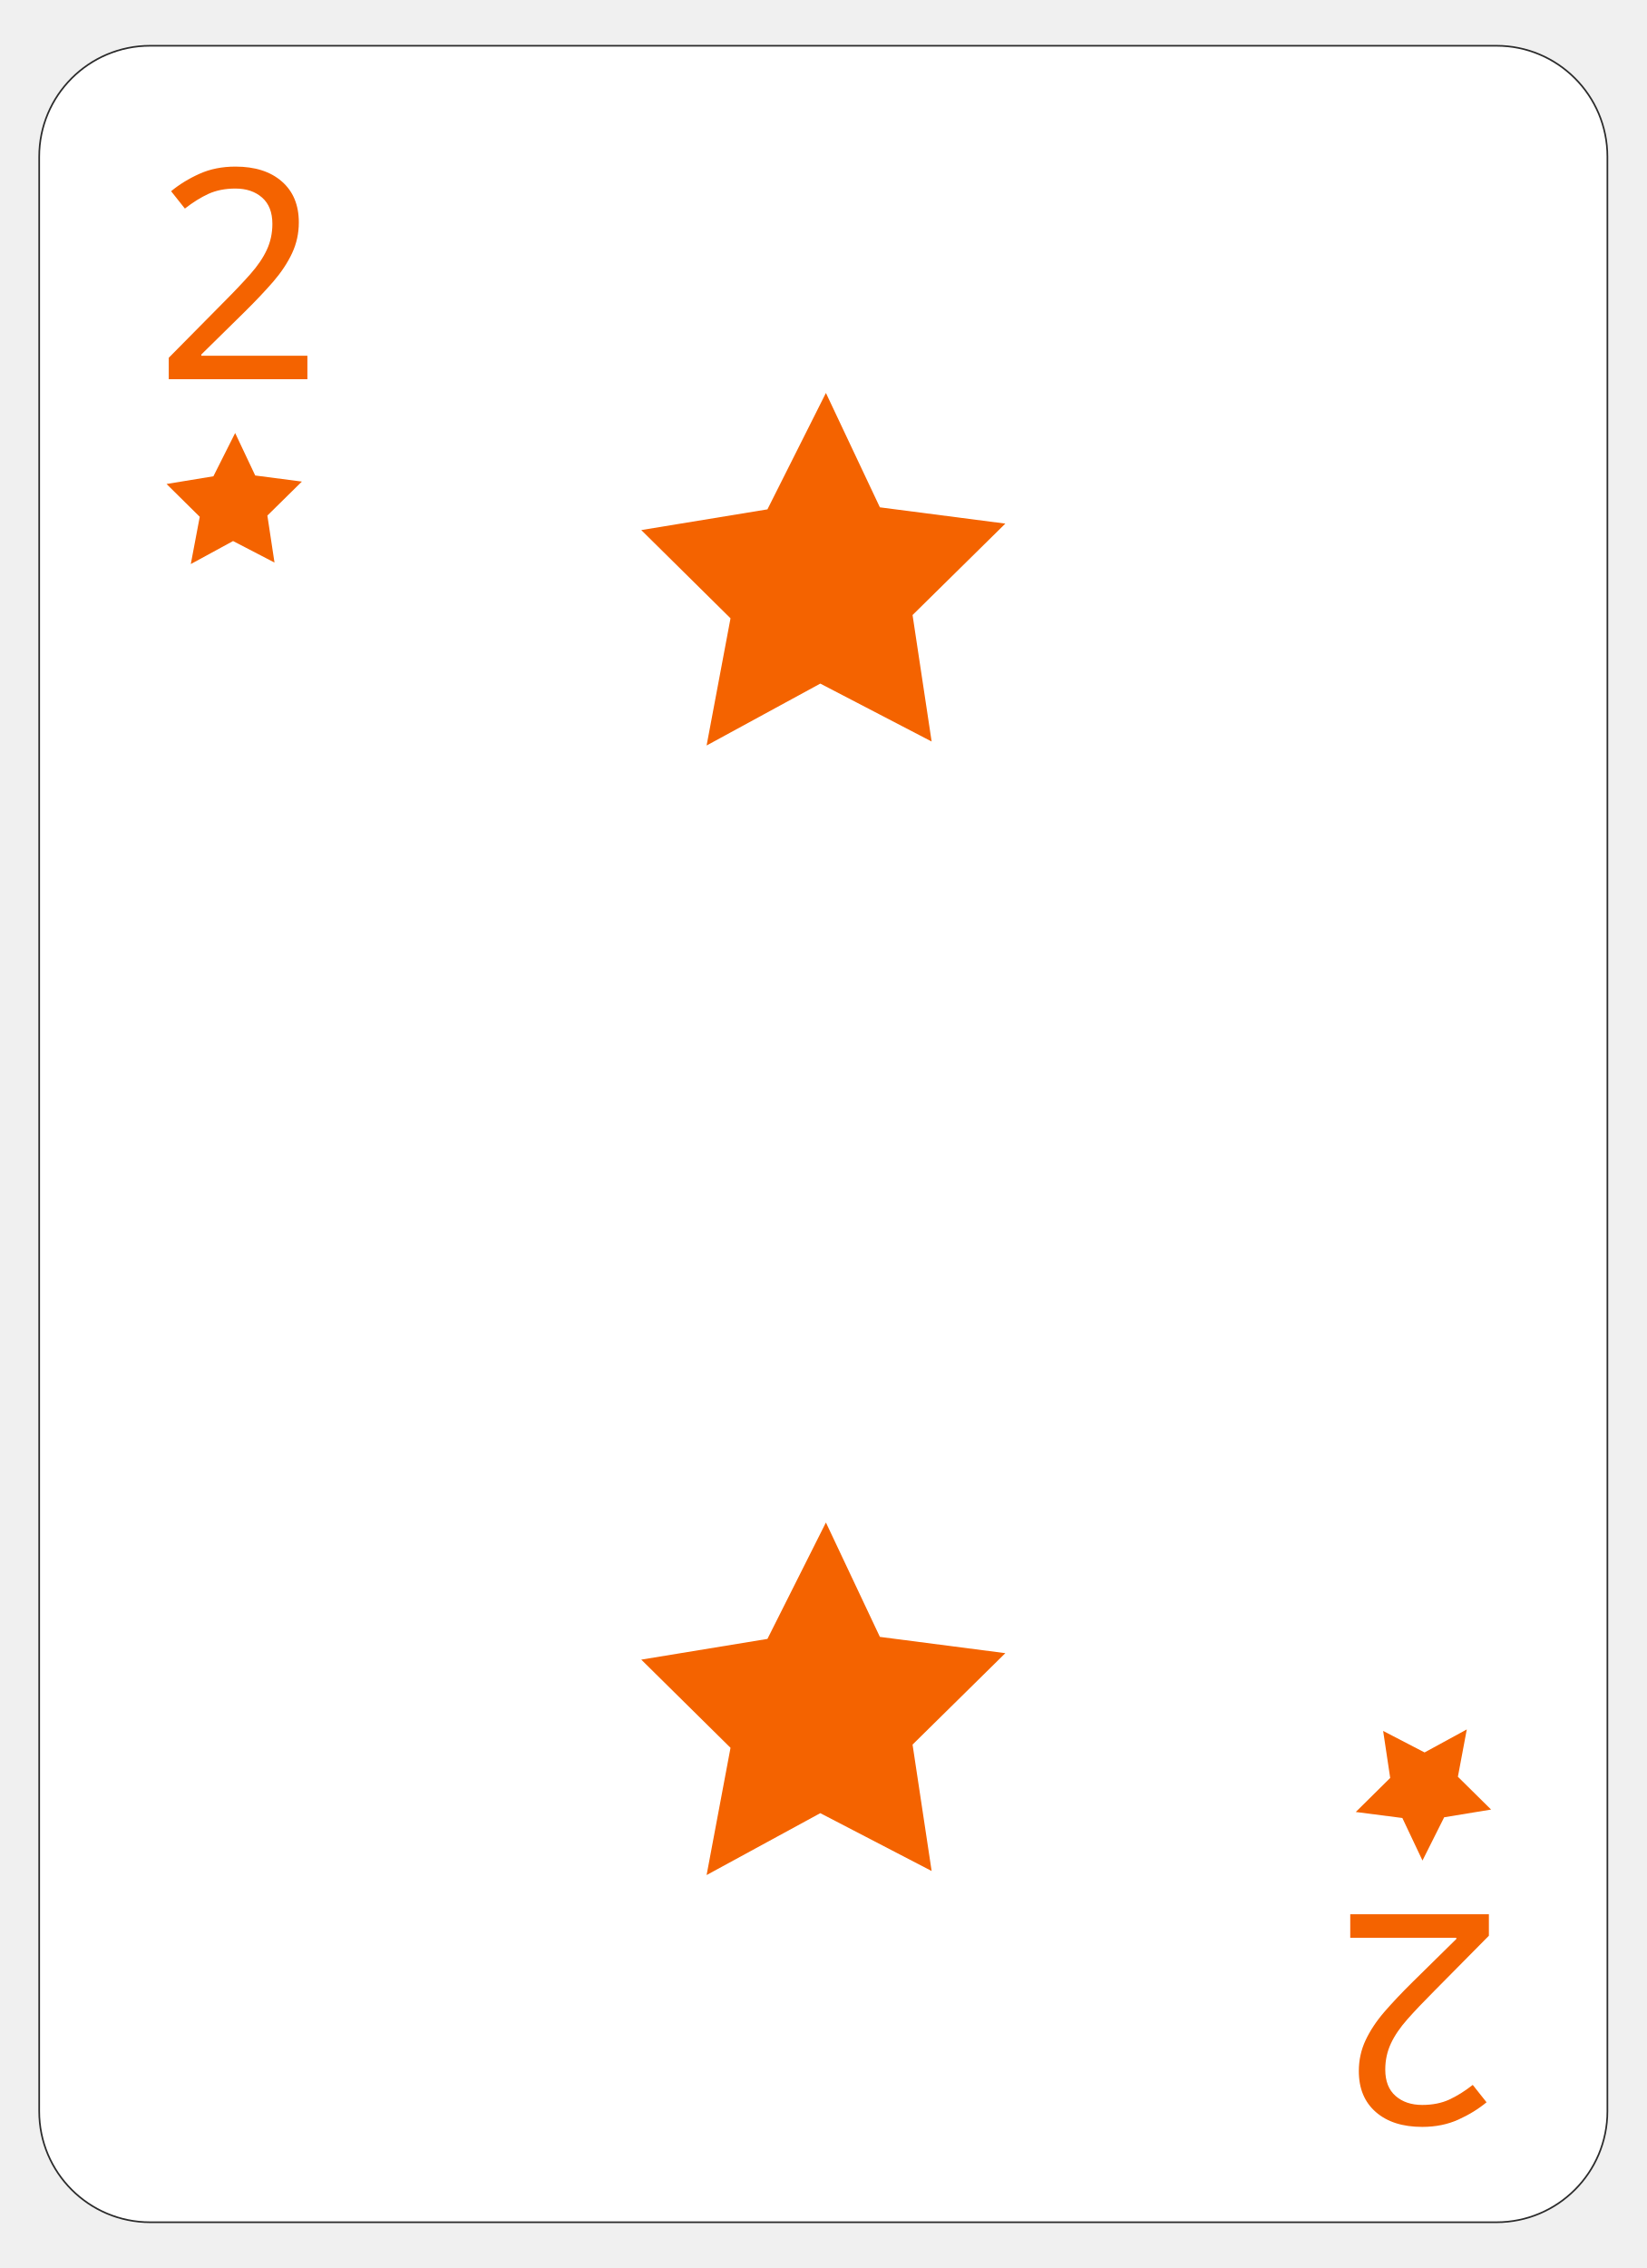
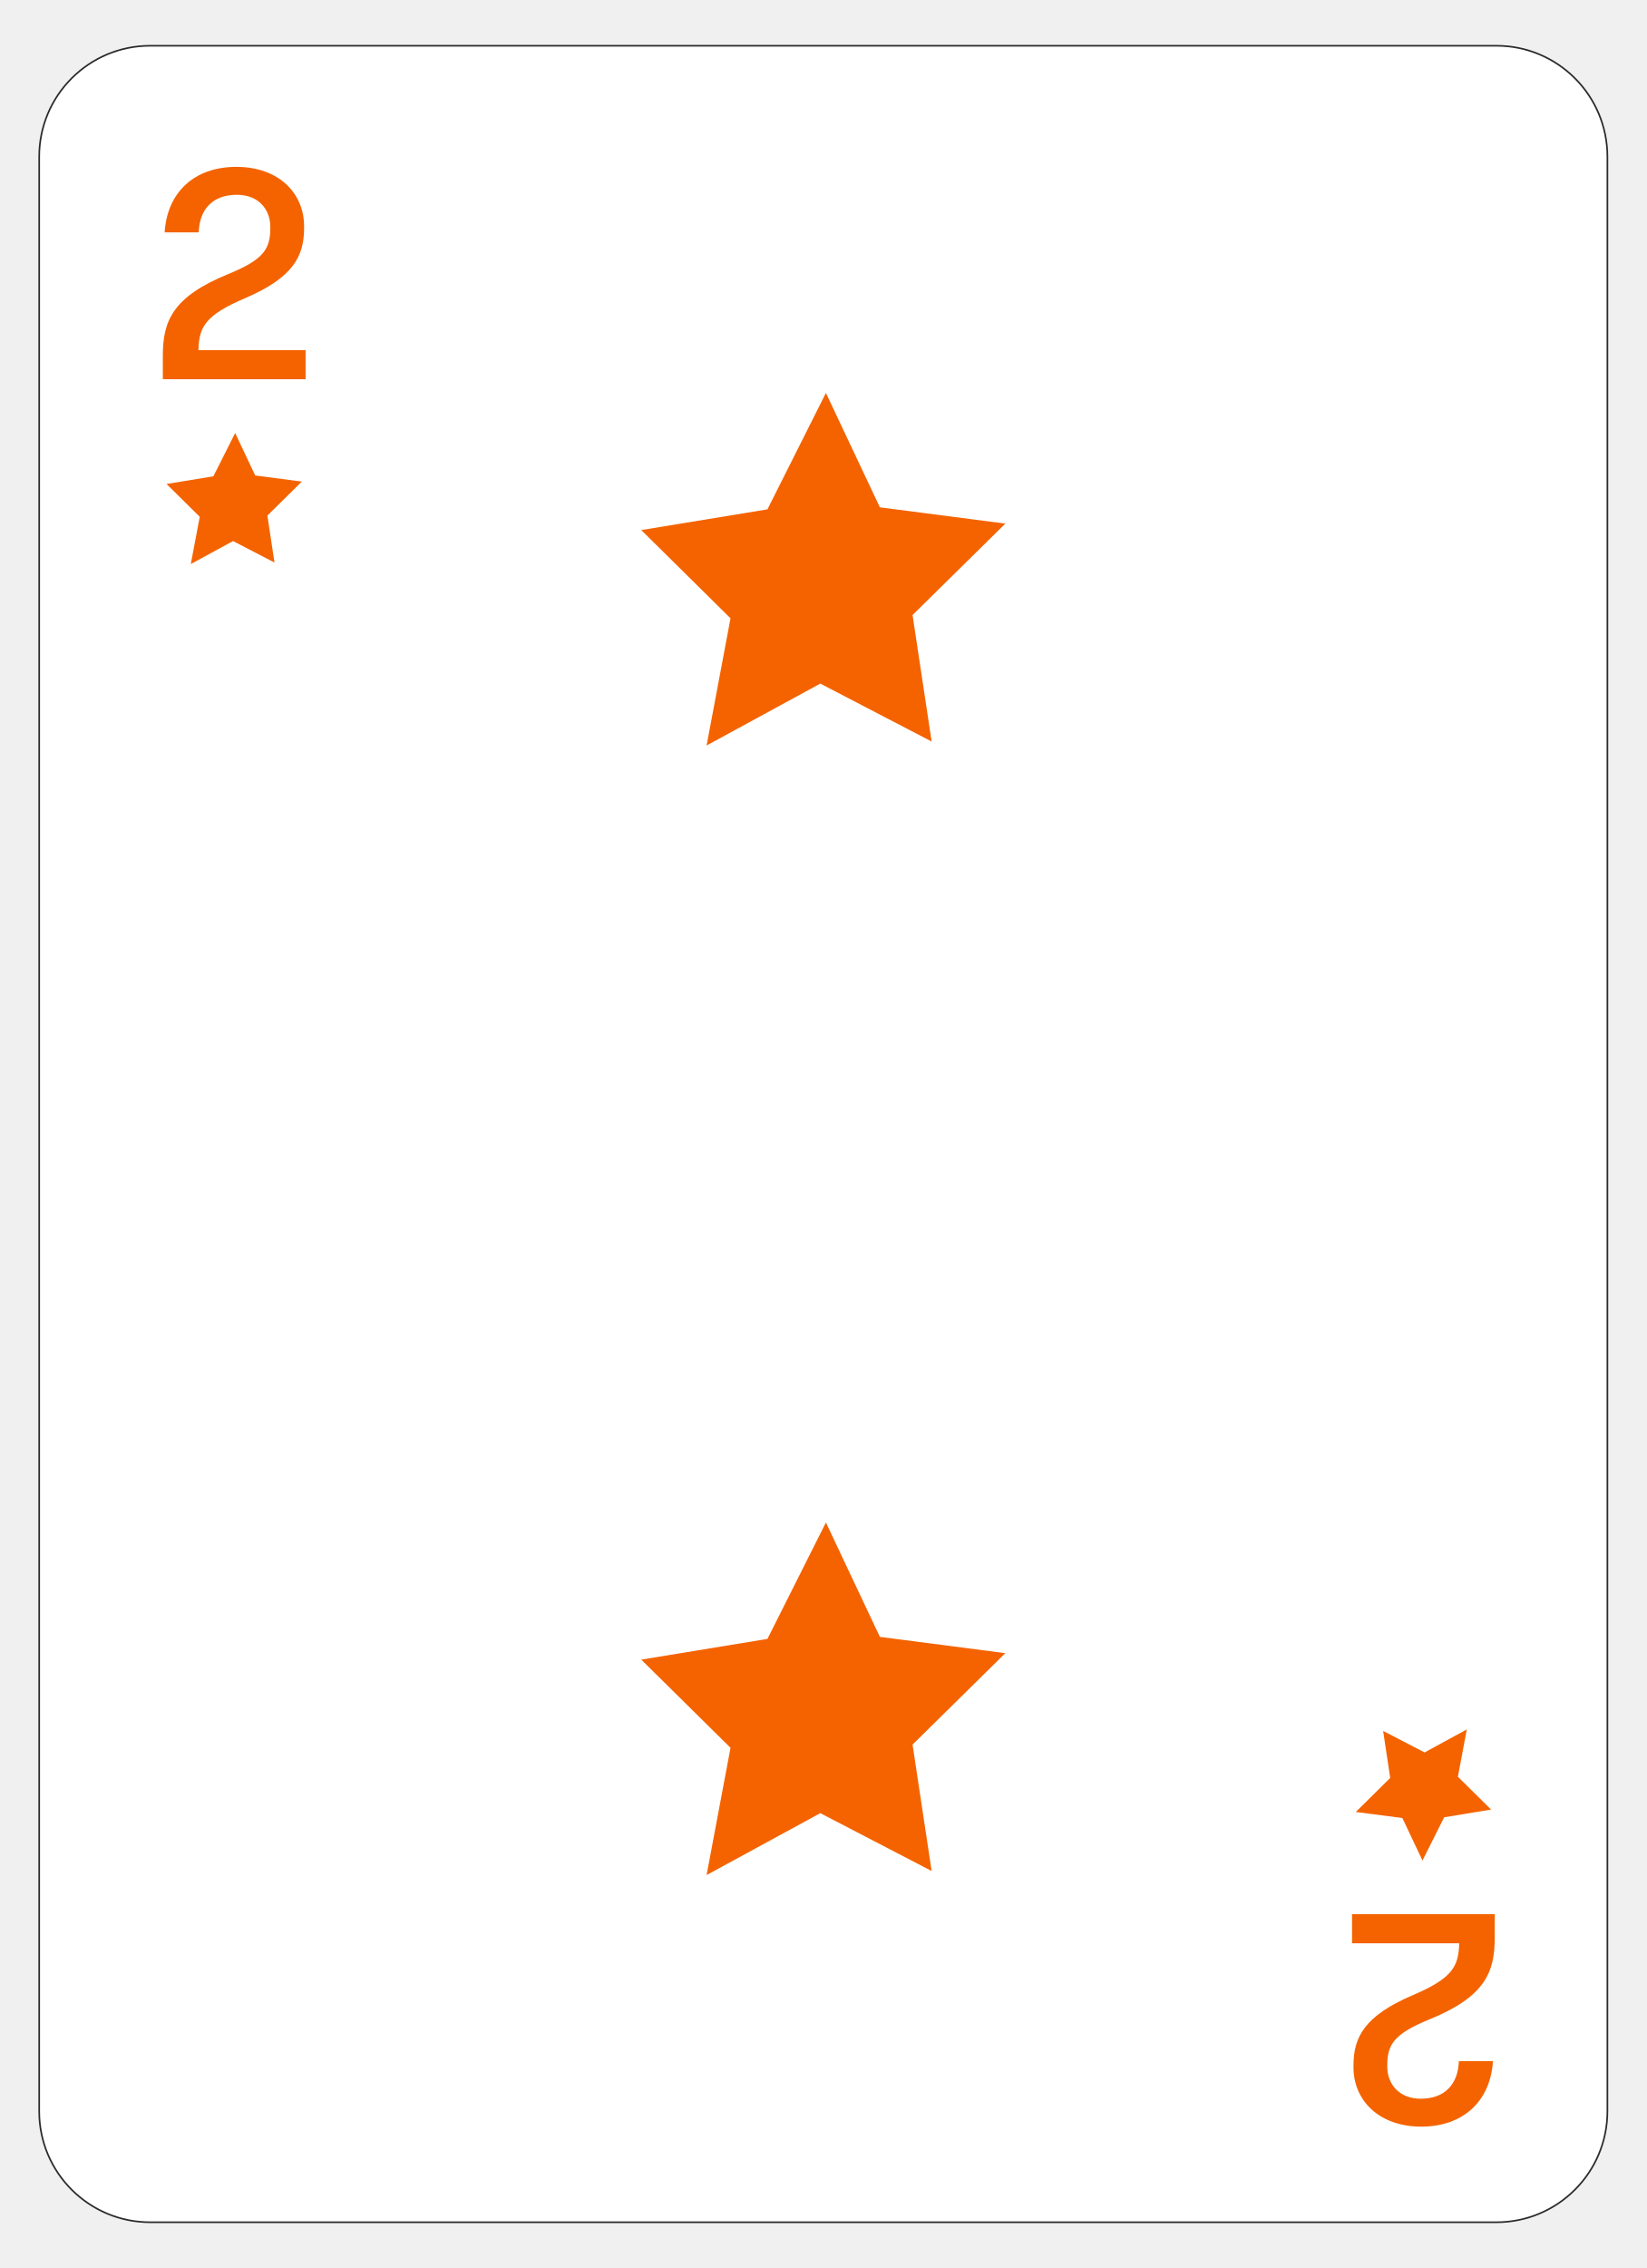
<svg xmlns="http://www.w3.org/2000/svg" viewBox="0 0 252 347">
  <defs>
-     <style>.cls-1{fill:#fff;stroke:#2b2b2b;stroke-miterlimit:10;stroke-width:.25px;}.cls-2{font-family:ElzaText-Medium, 'Elza Text';font-size:44.94px;font-weight:500;}.cls-2,.cls-3{fill:#f46300;}.cls-3{stroke-width:0px;}</style>
+     <style>.cls-1{fill:#fff;stroke:#2b2b2b;stroke-miterlimit:10;stroke-width:.25px;}.cls-2{fill:#f46300;stroke-width:0px;}</style>
  </defs>
  <g id="Layer_2">
    <rect class="cls-1" x="6" y="7" width="240" height="333" rx="16.98" ry="16.98" />
  </g>
  <g id="Layer_3">
-     <text class="cls-2" transform="translate(23.67 58.02)">
-       <tspan x="0" y="0">2</tspan>
-     </text>
-     <polygon class="cls-3" points="39.06 72.75 46.2 73.68 40.92 78.88 42.01 86.07 35.67 82.78 29.2 86.3 30.57 79.07 25.49 74.05 32.66 72.87 35.99 66.25 39.06 72.75" />
-     <polygon class="cls-3" points="134.66 77.62 153.86 80.11 139.66 94.1 142.58 113.45 125.54 104.59 108.14 114.06 111.8 94.6 98.14 81.1 117.45 77.93 126.4 60.12 134.66 77.62" />
-     <polygon class="cls-3" points="134.66 250.44 153.86 252.93 139.66 266.92 142.58 286.26 125.54 277.41 108.14 286.88 111.8 267.41 98.14 253.92 117.45 250.75 126.4 232.94 134.66 250.44" />
-     <text class="cls-2" transform="translate(230.02 292.88) rotate(-180)">
-       <tspan x="0" y="0">2</tspan>
-     </text>
-     <polygon class="cls-3" points="214.62 278.15 207.49 277.23 212.76 272.02 211.68 264.83 218.02 268.12 224.48 264.6 223.12 271.84 228.2 276.86 221.02 278.04 217.7 284.66 214.62 278.15" />
+     <path class="cls-2" d="m24.92,58.02v-3.55c0-5.26,1.39-9.03,10.02-12.54,5.35-2.2,6.43-3.77,6.43-7.06v-.13c0-2.79-1.89-4.94-5.12-4.94-3.6,0-5.71,2.11-5.84,5.75h-5.21c.36-6.02,4.45-10.02,10.96-10.02s10.38,4.04,10.38,9.08v.27c0,4.31-1.66,7.59-9.03,10.74-6.11,2.61-7.05,4.4-7.14,7.95h16.4v4.45h-21.84Z" />
+     <polygon class="cls-2" points="39.06 72.75 46.2 73.68 40.92 78.88 42.01 86.07 35.67 82.78 29.2 86.3 30.57 79.07 25.49 74.05 32.66 72.87 35.99 66.25 39.06 72.75" />
+     <polygon class="cls-2" points="134.66 77.62 153.86 80.11 139.66 94.1 142.58 113.45 125.54 104.59 108.14 114.06 111.8 94.6 98.14 81.1 117.45 77.93 126.4 60.12 134.66 77.62" />
+     <polygon class="cls-2" points="134.66 250.44 153.86 252.93 139.66 266.92 142.58 286.26 125.54 277.41 108.14 286.88 111.8 267.41 98.14 253.92 117.45 250.75 126.4 232.94 134.66 250.44" />
+     <path class="cls-2" d="m228.76,292.88v3.55c0,5.26-1.39,9.03-10.02,12.54-5.35,2.2-6.43,3.78-6.43,7.06v.13c0,2.79,1.89,4.94,5.12,4.94,3.59,0,5.71-2.11,5.84-5.75h5.21c-.36,6.02-4.45,10.02-10.96,10.02s-10.38-4.04-10.38-9.08v-.27c0-4.31,1.66-7.59,9.03-10.74,6.11-2.61,7.06-4.4,7.15-7.96h-16.4v-4.45h21.84Z" />
+     <polygon class="cls-2" points="214.62 278.15 207.49 277.23 212.76 272.02 211.68 264.83 218.02 268.12 224.48 264.6 223.12 271.84 228.2 276.86 221.02 278.04 217.7 284.66 214.62 278.15" />
  </g>
</svg>
